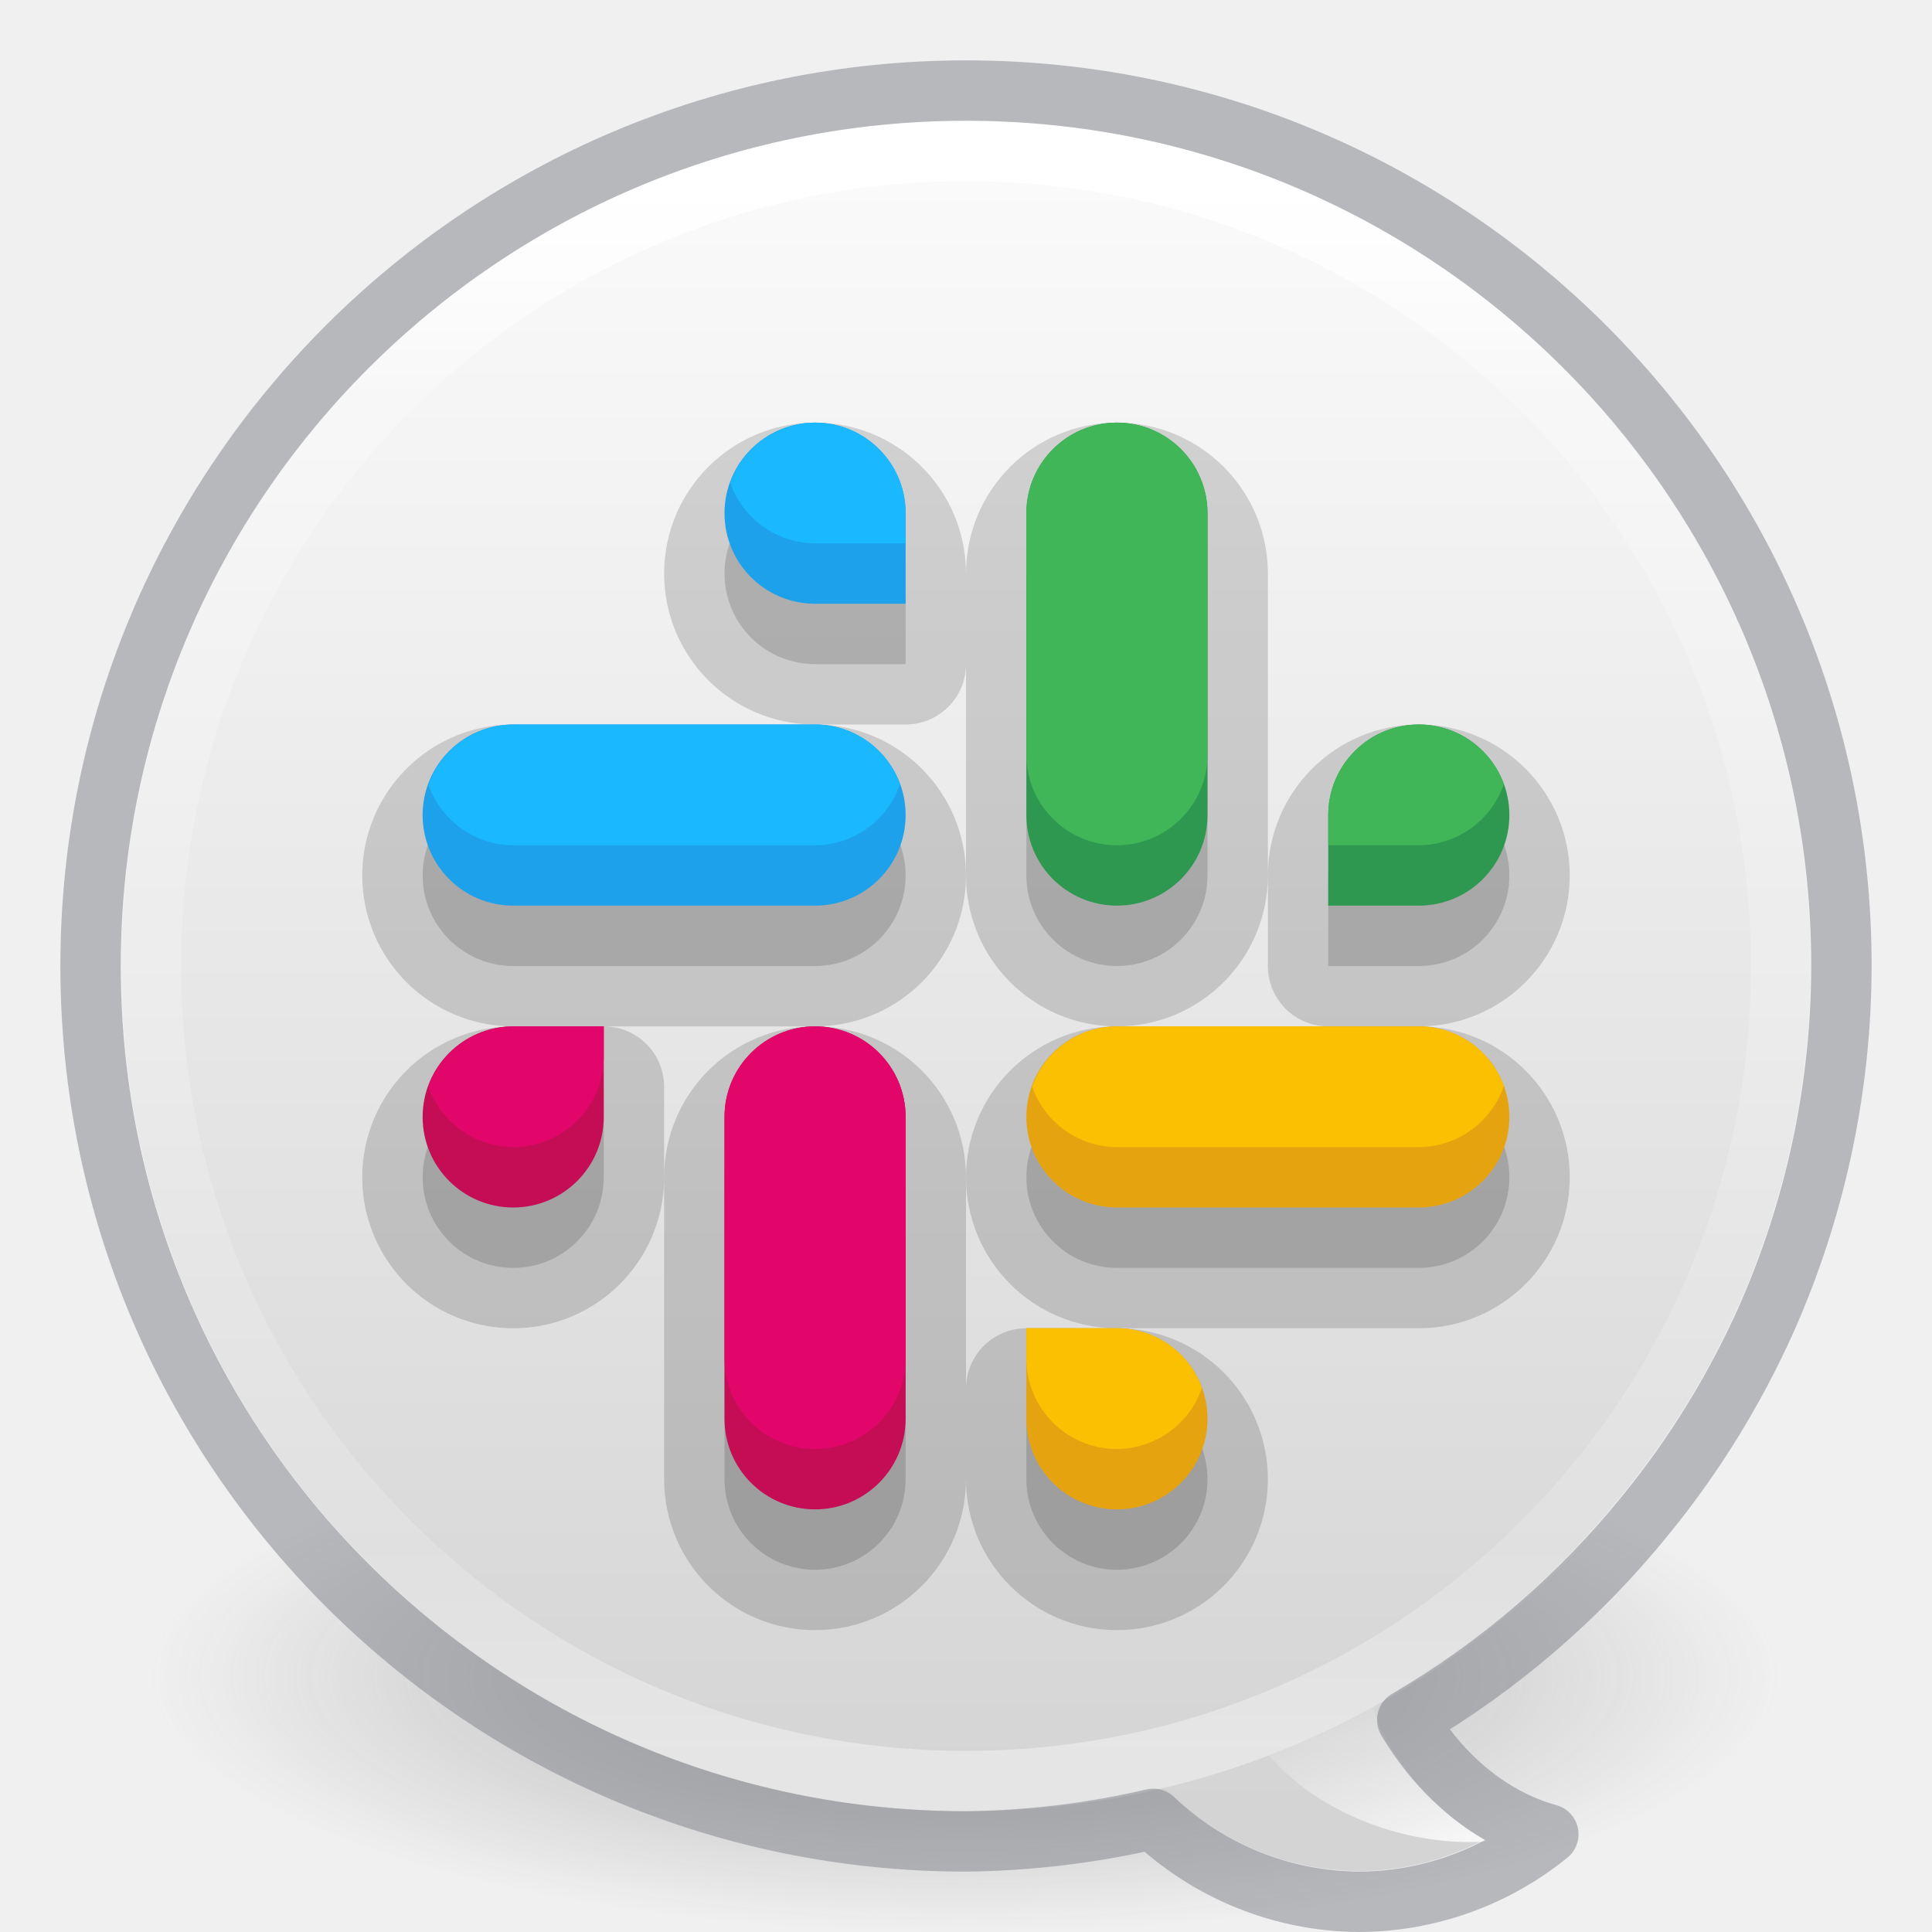
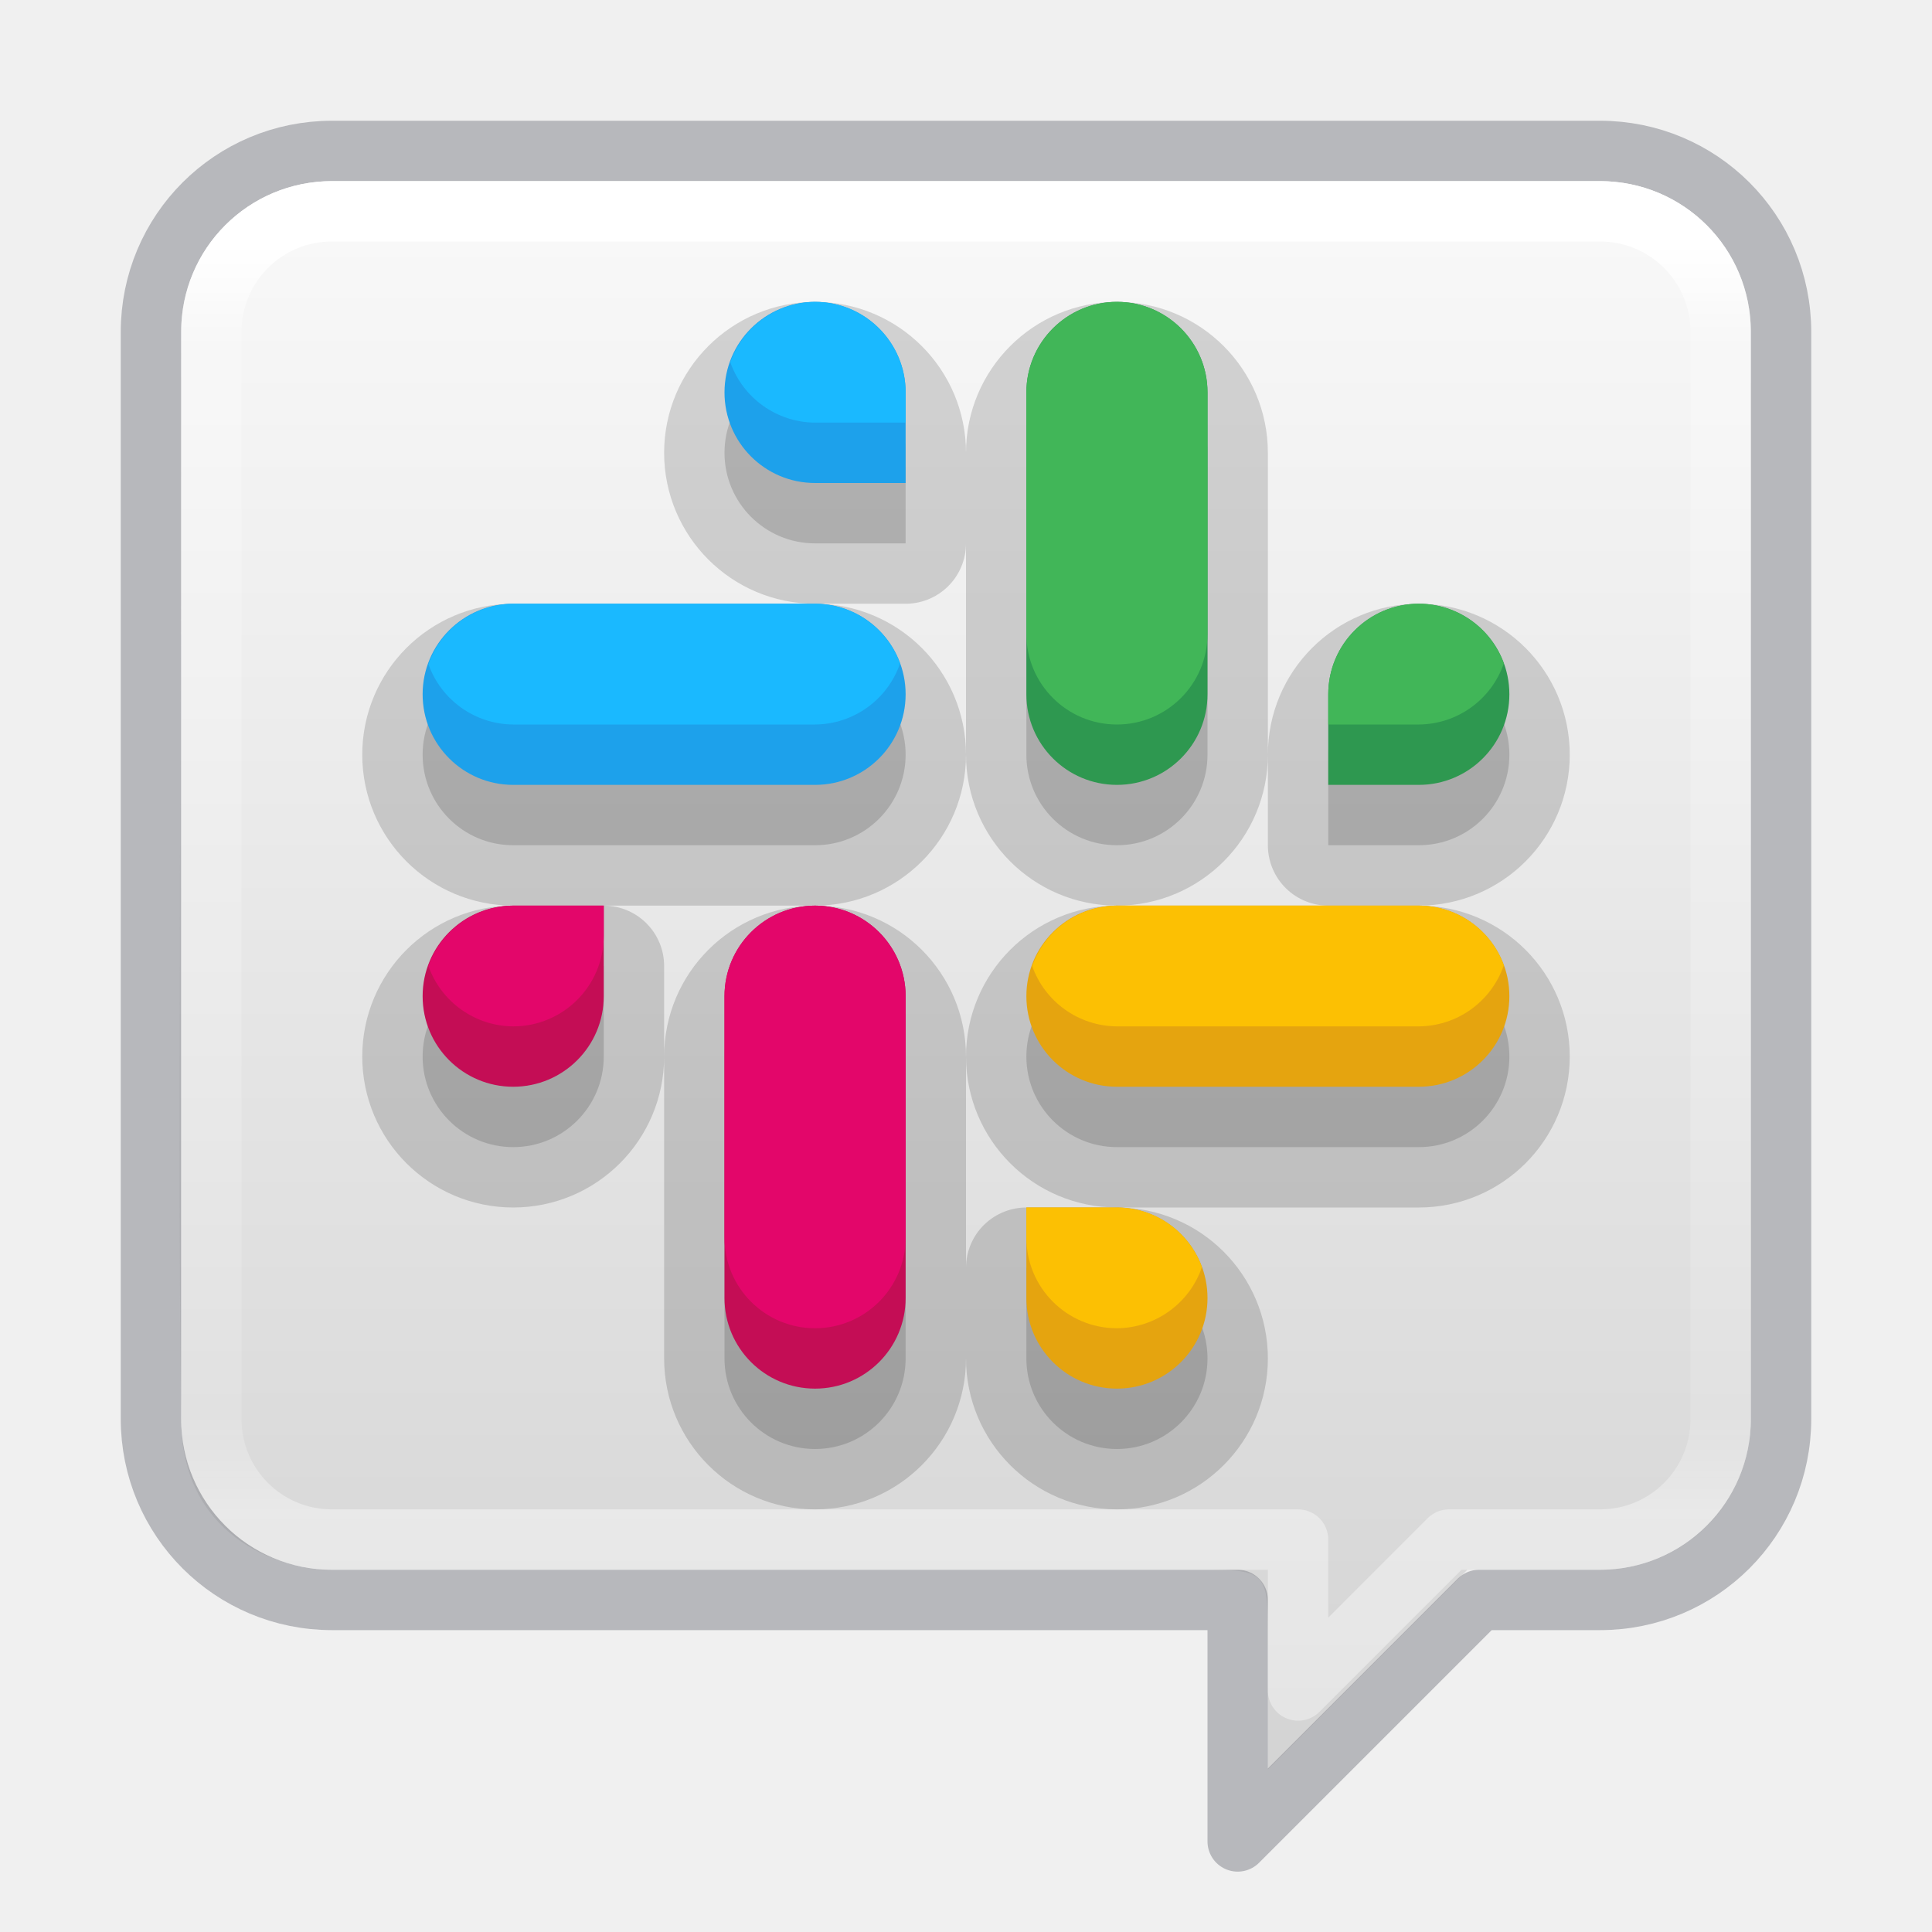
<svg xmlns="http://www.w3.org/2000/svg" xmlns:xlink="http://www.w3.org/1999/xlink" version="1.1" width="32" height="32" id="svg6860" xml:space="preserve">
  <defs id="defs6862">
    <linearGradient id="linearGradient4">
      <stop id="stop1" style="stop-color:#ffffff;stop-opacity:1" offset="0" />
      <stop id="stop2" style="stop-color:#ffffff;stop-opacity:0.235" offset="0.063" />
      <stop id="stop3" style="stop-color:#ffffff;stop-opacity:0.157" offset="0.938" />
      <stop id="stop4" style="stop-color:#ffffff;stop-opacity:0.392" offset="1" />
    </linearGradient>
    <linearGradient id="linearGradient3688-166-749-6">
      <stop id="stop2883-8" style="stop-color:#181818;stop-opacity:1" offset="0" />
      <stop id="stop2885-3" style="stop-color:#181818;stop-opacity:0" offset="1" />
    </linearGradient>
    <linearGradient id="linearGradient3702-501-757-3">
      <stop id="stop2895-3" style="stop-color:#181818;stop-opacity:0" offset="0" />
      <stop id="stop2897-28" style="stop-color:#181818;stop-opacity:1" offset="0.5" />
      <stop id="stop2899-8" style="stop-color:#181818;stop-opacity:0" offset="1" />
    </linearGradient>
    <radialGradient cx="4.993" cy="43.5" r="2.5" fx="4.993" fy="43.5" id="radialGradient2976-3-3" xlink:href="#linearGradient3688-166-749-6" gradientUnits="userSpaceOnUse" gradientTransform="matrix(2.003784,0,0,1.4,27.98813,-17.4)" />
    <radialGradient cx="4.993" cy="43.5" r="2.5" fx="4.993" fy="43.5" id="radialGradient2978-2-5" xlink:href="#linearGradient3688-166-749-6" gradientUnits="userSpaceOnUse" gradientTransform="matrix(2.003784,0,0,1.4,-20.01187,-104.4)" />
    <linearGradient xlink:href="#linearGradient4-6" id="linearGradient930-9-2" x1="16" y1="3" x2="16" y2="29" gradientUnits="userSpaceOnUse" gradientTransform="translate(4.1936035e-6)" />
    <linearGradient x1="24" y1="6.24" x2="24" y2="41.76" id="linearGradient4161-0-2" xlink:href="#linearGradient4" gradientUnits="userSpaceOnUse" gradientTransform="matrix(0.6756757,0,0,0.6756757,-0.2162128,-0.2162061)" />
    <linearGradient xlink:href="#linearGradient3702-501-757-3" id="linearGradient963" gradientUnits="userSpaceOnUse" x1="25.058" y1="47.028" x2="25.058" y2="39.999" />
    <style id="style1">.g{fill:#000;}.g,.h,.i{stroke-width:0px;}.h{fill:url(#e);}.i{fill:#fff;}</style>
    <style id="style1-7">.g{fill:#000;}.g,.h,.i{stroke-width:0px;}.h{fill:url(#e);}.i{fill:#fff;}</style>
    <style id="style1-5">.g{fill:#000;}.g,.h,.i{stroke-width:0px;}.h{fill:url(#e);}.i{fill:#fff;}</style>
    <linearGradient id="linearGradient4-6">
      <stop style="stop-color:#fafafa;stop-opacity:1;" offset="0" id="stop4-7" />
      <stop style="stop-color:#d4d4d4;stop-opacity:1;" offset="1" id="stop5" />
    </linearGradient>
    <style id="style1-53">.g{fill:#000;}.g,.h,.i{stroke-width:0px;}.h{fill:url(#e);}.i{fill:#fff;}</style>
    <style id="style1-6">.cls-1{fill:#fff;}</style>
    <style id="style1-67">.cls-1{fill:#fff;}</style>
    <linearGradient id="linearGradient30">
      <stop style="stop-color:#ffffff;stop-opacity:1;" offset="0" id="stop30" />
      <stop style="stop-color:#fafafa;stop-opacity:0;" offset="1" id="stop31" />
    </linearGradient>
    <linearGradient id="linearGradient22">
      <stop id="stop13" style="stop-color:#ffffff;stop-opacity:1" offset="0" />
      <stop id="stop20" style="stop-color:#ffffff;stop-opacity:0.235" offset="0.135" />
      <stop id="stop21" style="stop-color:#ffffff;stop-opacity:0.157" offset="0.865" />
      <stop id="stop22" style="stop-color:#ffffff;stop-opacity:0.392" offset="1" />
    </linearGradient>
    <style id="style1-0">.g{fill:#000;}.g,.h,.i{stroke-width:0px;}.h{fill:url(#e);}.i{fill:#fff;}</style>
    <style id="style1-7-36">.g{fill:#000;}.g,.h,.i{stroke-width:0px;}.h{fill:url(#e);}.i{fill:#fff;}</style>
    <style id="style1-5-1">.g{fill:#000;}.g,.h,.i{stroke-width:0px;}.h{fill:url(#e);}.i{fill:#fff;}</style>
    <style id="style1-53-0">.g{fill:#000;}.g,.h,.i{stroke-width:0px;}.h{fill:url(#e);}.i{fill:#fff;}</style>
    <style id="style1-6-63">.cls-1{fill:#fff;}</style>
    <style id="style1-67-2">.cls-1{fill:#fff;}</style>
    <style id="style1-675">.g{fill:#000;}.g,.h,.i{stroke-width:0px;}.h{fill:url(#e);}.i{fill:#fff;}</style>
    <style id="style1-7-3">.g{fill:#000;}.g,.h,.i{stroke-width:0px;}.h{fill:url(#e);}.i{fill:#fff;}</style>
    <style id="style1-5-5">.g{fill:#000;}.g,.h,.i{stroke-width:0px;}.h{fill:url(#e);}.i{fill:#fff;}</style>
    <linearGradient id="linearGradient2-5">
      <stop style="stop-color:#5865f2;stop-opacity:1;" offset="0" id="stop3-3" />
      <stop style="stop-color:#1f30f4;stop-opacity:1;" offset="1" id="stop4-5" />
    </linearGradient>
    <style id="style1-3">.g{fill:#000;}.g,.h,.i{stroke-width:0px;}.h{fill:url(#e);}.i{fill:#fff;}</style>
    <style id="style1-6-6">.cls-1{fill:#fff;}</style>
    <style id="style1-70">.g{fill:#000;}.g,.h,.i{stroke-width:0px;}.h{fill:url(#e);}.i{fill:#fff;}</style>
    <style id="style1-6-3">.cls-1{fill:#fff;}</style>
    <linearGradient id="linearGradient3820-7-2-2">
      <stop offset="0" style="stop-color:#3d3d3d;stop-opacity:1" id="stop3822-2-6-36" />
      <stop offset="0.5" style="stop-color:#686868;stop-opacity:0.498" id="stop3864-8-7-6" />
      <stop offset="1" style="stop-color:#686868;stop-opacity:0" id="stop3824-1-2-4" />
    </linearGradient>
    <radialGradient cx="99.157" cy="186.171" r="62.769" fx="99.157" fy="186.171" id="radialGradient3108-6" xlink:href="#linearGradient3820-7-2-2" gradientUnits="userSpaceOnUse" gradientTransform="matrix(0.2147314,0,0,0.06794726,-5.313625,15.11686)" />
-     <linearGradient xlink:href="#linearGradient22" id="linearGradient13" x1="16" y1="3" x2="16" y2="29" gradientUnits="userSpaceOnUse" />
-     <linearGradient xlink:href="#linearGradient4-6" id="linearGradient29" x1="16" y1="3" x2="16" y2="30" gradientUnits="userSpaceOnUse" />
-     <linearGradient xlink:href="#linearGradient30" id="linearGradient31" x1="25.003" y1="30.933" x2="23.779" y2="27.459" gradientUnits="userSpaceOnUse" />
+     <linearGradient xlink:href="#linearGradient22" id="linearGradient13" x1="16" y1="3" x2="16" y2="29" gradientUnits="userSpaceOnUse" gradientTransform="translate(0,-34)" />
+     <linearGradient xlink:href="#linearGradient4-6" id="linearGradient29" x1="16" y1="3" x2="16" y2="30" gradientUnits="userSpaceOnUse" gradientTransform="translate(0,-34)" />
+     <linearGradient xlink:href="#linearGradient30" id="linearGradient31" x1="25.003" y1="30.933" x2="23.779" y2="27.459" gradientUnits="userSpaceOnUse" gradientTransform="translate(0,-34)" />
+     <style id="style1-37">.g{fill:#000;}.g,.h,.i{stroke-width:0px;}.h{fill:url(#e);}.i{fill:#fff;}</style>
+     <style id="style1-7-5">.g{fill:#000;}.g,.h,.i{stroke-width:0px;}.h{fill:url(#e);}.i{fill:#fff;}</style>
+     <style id="style1-5-9">.g{fill:#000;}.g,.h,.i{stroke-width:0px;}.h{fill:url(#e);}.i{fill:#fff;}</style>
+     <style id="style1-53-2">.g{fill:#000;}.g,.h,.i{stroke-width:0px;}.h{fill:url(#e);}.i{fill:#fff;}</style>
+     <style id="style1-6-2">.cls-1{fill:#fff;}</style>
+     <style id="style1-67-8">.cls-1{fill:#fff;}</style>
+     <style id="style1-675-9">.g{fill:#000;}.g,.h,.i{stroke-width:0px;}.h{fill:url(#e);}.i{fill:#fff;}</style>
+     <style id="style1-7-3-7">.g{fill:#000;}.g,.h,.i{stroke-width:0px;}.h{fill:url(#e);}.i{fill:#fff;}</style>
+     <style id="style1-5-5-3">.g{fill:#000;}.g,.h,.i{stroke-width:0px;}.h{fill:url(#e);}.i{fill:#fff;}</style>
+     <style id="style1-3-2">.g{fill:#000;}.g,.h,.i{stroke-width:0px;}.h{fill:url(#e);}.i{fill:#fff;}</style>
+     <style id="style1-6-6-9">.cls-1{fill:#fff;}</style>
+     <style id="style1-70-3">.g{fill:#000;}.g,.h,.i{stroke-width:0px;}.h{fill:url(#e);}.i{fill:#fff;}</style>
+     <style id="style1-6-3-1">.cls-1{fill:#fff;}</style>
+     <radialGradient cx="99.157" cy="186.171" r="62.769" fx="99.157" fy="186.171" id="radialGradient3108-6-8" xlink:href="#linearGradient3820-7-2-2" gradientUnits="userSpaceOnUse" gradientTransform="matrix(0.2147314,0,0,0.06794726,-5.313625,15.11686)" />
+     <linearGradient xlink:href="#linearGradient22" id="linearGradient13-4" x1="16" y1="3" x2="16" y2="29" gradientUnits="userSpaceOnUse" gradientTransform="translate(0,-33)" />
+     <linearGradient xlink:href="#linearGradient2-5" id="linearGradient29-5" x1="16" y1="3" x2="16" y2="30" gradientUnits="userSpaceOnUse" gradientTransform="translate(0,-33)" />
+     <linearGradient id="linearGradient4-0">
+       <stop id="stop1-3" style="stop-color:#ffffff;stop-opacity:1" offset="0" />
+       <stop id="stop2-6" style="stop-color:#ffffff;stop-opacity:0.235" offset="0.071" />
+       <stop id="stop3-1" style="stop-color:#ffffff;stop-opacity:0.157" offset="0.929" />
+       <stop id="stop4-0" style="stop-color:#ffffff;stop-opacity:0.392" offset="1" />
+     </linearGradient>
+     <linearGradient id="linearGradient870">
+       <stop id="stop866" offset="0" style="stop-color:#cd9ef7;stop-opacity:1" />
+       <stop id="stop868" offset="1" style="stop-color:#a56de2;stop-opacity:1" />
+     </linearGradient>
+     <linearGradient xlink:href="#linearGradient2-5" id="linearGradient930-9-2-6" x1="17" y1="2.5" x2="17" y2="29" gradientUnits="userSpaceOnUse" gradientTransform="translate(42)" />
+     <linearGradient x1="24" y1="6.24" x2="24" y2="37.32" id="linearGradient4161-0-2-3" xlink:href="#linearGradient4-0" gradientUnits="userSpaceOnUse" gradientTransform="matrix(0.6756757,0,0,0.6756757,41.78379,-0.2162061)" />
+     <linearGradient xlink:href="#linearGradient4-0" id="linearGradient2" gradientUnits="userSpaceOnUse" gradientTransform="matrix(0.6756757,0,0,0.6756757,-0.216213,-0.2162061)" x1="24" y1="6.24" x2="24" y2="37.32" />
+     <linearGradient xlink:href="#linearGradient4-6" id="linearGradient3" gradientUnits="userSpaceOnUse" gradientTransform="translate(4e-6)" x1="17" y1="2.5" x2="17" y2="29" />
  </defs>
-   <path d="m 29.457,27.767 a 13.479,4.265 0 0 1 -26.957,0 13.479,4.265 0 1 1 26.957,0 z" id="path3818-0-2-5-0" style="opacity:0.5;fill:url(#radialGradient3108-6);fill-opacity:1;stroke:none;stroke-width:1" />
-   <path d="m 16,2.01 c 7.733,0 13.99,6.257 13.99,13.988 -0.004,1.951 -0.416,3.881 -1.209,5.662 -0.495,1.104 -1.133,2.138 -1.896,3.08 -1.066,1.326 -2.365,2.449 -3.834,3.309 -0.316,0.226 -0.263,0.381 -0.18,0.701 0.439,0.737 1.025,1.328 1.705,1.723 -0.637,0.335 -1.347,0.516 -2.072,0.518 -1.137,-0.01 -2.226,-0.45 -3.051,-1.232 C 19.308,29.603 19.154,29.609 18.986,29.631 18.005,29.858 17.002,29.978 16,29.99 8.267,29.99 2.01,23.733 2.01,16 2.01,8.267 8.267,2.01 16,2.01 Z" style="opacity:1;fill:url(#linearGradient29);stroke:none;stroke-linejoin:round;stroke-opacity:0.502" id="path29-6" />
-   <circle style="opacity:1;fill:none;fill-opacity:1;stroke:url(#linearGradient13);stroke-width:1;stroke-linejoin:round;stroke-dasharray:none;stroke-opacity:1" id="path11" cx="16" cy="16" r="13.5" />
-   <path style="opacity:1;fill:url(#linearGradient31);stroke:none;stroke-width:1;stroke-linejoin:round;stroke-dasharray:none;stroke-opacity:0.502" d="m 24.639,30.5 c -0.766,-0.434 -1.608,-1.273 -1.904,-2.225 -0.461,0.268 -1.142,0.57 -1.712,0.801 0.713,0.864 2.167,1.526 3.616,1.424 z" id="path30-5" />
-   <path d="M 16,1.5 C 7.992,1.5 1.5,7.992 1.5,16 1.5,24.008 7.992,30.5 16,30.5 17.044,30.488 18.084,30.363 19.102,30.127 20.02,30.998 21.234,31.489 22.5,31.5 c 1.145,-0.002 2.255,-0.397 3.145,-1.119 -0.935,-0.261 -1.764,-0.932 -2.336,-1.893 1.522,-0.891 2.869,-2.053 3.975,-3.428 0.79,-0.974 1.449,-2.047 1.963,-3.191 C 30.069,20.022 30.496,18.022 30.5,16 30.5,7.992 24.008,1.5 16,1.5 Z" style="opacity:1;fill:none;stroke:#7e8087;stroke-linejoin:round;stroke-opacity:0.502" id="path4" />
-   <path id="path30-4" style="opacity:0.15;fill:#000000;fill-opacity:1;stroke:#000000;stroke-width:2;stroke-linejoin:round;stroke-opacity:1" d="M 13.5,8 A 1.5,1.5 0 0 0 12,9.5 1.5,1.5 0 0 0 13.5,11 H 15 V 9.5 A 1.5,1.5 0 0 0 13.5,8 Z m 5,0 A 1.5,1.5 0 0 0 17,9.5 v 5 A 1.5,1.5 0 0 0 18.5,16 1.5,1.5 0 0 0 20,14.5 v -5 A 1.5,1.5 0 0 0 18.5,8 Z m -10,5 A 1.5,1.5 0 0 0 7,14.5 1.5,1.5 0 0 0 8.5,16 h 5 A 1.5,1.5 0 0 0 15,14.5 1.5,1.5 0 0 0 13.5,13 Z m 15,0 A 1.5,1.5 0 0 0 22,14.5 V 16 h 1.5 A 1.5,1.5 0 0 0 25,14.5 1.5,1.5 0 0 0 23.5,13 Z m -15,5 A 1.5,1.5 0 0 0 7,19.5 1.5,1.5 0 0 0 8.5,21 1.5,1.5 0 0 0 10,19.5 V 18 Z m 5,0 A 1.5,1.5 0 0 0 12,19.5 v 5 A 1.5,1.5 0 0 0 13.5,26 1.5,1.5 0 0 0 15,24.5 v -5 A 1.5,1.5 0 0 0 13.5,18 Z m 5,0 A 1.5,1.5 0 0 0 17,19.5 1.5,1.5 0 0 0 18.5,21 h 5 A 1.5,1.5 0 0 0 25,19.5 1.5,1.5 0 0 0 23.5,18 Z M 17,23 v 1.5 A 1.5,1.5 0 0 0 18.5,26 1.5,1.5 0 0 0 20,24.5 1.5,1.5 0 0 0 18.5,23 Z" />
-   <path id="path40-7" style="opacity:0.15;fill:#000000;fill-opacity:1;stroke:none;stroke-width:2;stroke-linejoin:round;stroke-opacity:1" d="M 13.5,8 A 1.5,1.5 0 0 0 12,9.5 1.5,1.5 0 0 0 13.5,11 H 15 V 9.5 A 1.5,1.5 0 0 0 13.5,8 Z m 5,0 A 1.5,1.5 0 0 0 17,9.5 v 5 A 1.5,1.5 0 0 0 18.5,16 1.5,1.5 0 0 0 20,14.5 v -5 A 1.5,1.5 0 0 0 18.5,8 Z m -10,5 A 1.5,1.5 0 0 0 7,14.5 1.5,1.5 0 0 0 8.5,16 h 5 A 1.5,1.5 0 0 0 15,14.5 1.5,1.5 0 0 0 13.5,13 Z m 15,0 A 1.5,1.5 0 0 0 22,14.5 V 16 h 1.5 A 1.5,1.5 0 0 0 25,14.5 1.5,1.5 0 0 0 23.5,13 Z m -15,5 A 1.5,1.5 0 0 0 7,19.5 1.5,1.5 0 0 0 8.5,21 1.5,1.5 0 0 0 10,19.5 V 18 Z m 5,0 A 1.5,1.5 0 0 0 12,19.5 v 5 A 1.5,1.5 0 0 0 13.5,26 1.5,1.5 0 0 0 15,24.5 v -5 A 1.5,1.5 0 0 0 13.5,18 Z m 5,0 A 1.5,1.5 0 0 0 17,19.5 1.5,1.5 0 0 0 18.5,21 h 5 A 1.5,1.5 0 0 0 25,19.5 1.5,1.5 0 0 0 23.5,18 Z M 17,23 v 1.5 A 1.5,1.5 0 0 0 18.5,26 1.5,1.5 0 0 0 20,24.5 1.5,1.5 0 0 0 18.5,23 Z" />
-   <g id="g44-6">
+   <path id="path3" style="color:#000000;font-variation-settings:normal;display:inline;overflow:visible;visibility:visible;opacity:1;vector-effect:none;fill:url(#linearGradient3);fill-rule:nonzero;stroke:none;stroke-width:1;stroke-linecap:butt;stroke-linejoin:round;stroke-miterlimit:4;stroke-dasharray:none;stroke-dashoffset:0;stroke-opacity:0.502;marker:none;enable-background:accumulate;stop-color:#000000;stop-opacity:1" d="M 5.5,3 C 4.12,3 3,4.107 3,5.5 3.02,11.446 2.929,17.557 3,23.5 3,25.419 4.582,26 5.5,26 H 20 c 0.928,0 1,0.07 1,1 v 2.306 L 24.305,26 H 26.5 C 27.902,26 29,24.889 29,23.5 V 5.5 C 29,4.12 27.896,3 26.5,3 Z" />
+   <path id="path1" style="color:#000000;font-variation-settings:normal;display:inline;overflow:visible;visibility:visible;opacity:1;vector-effect:none;fill:none;fill-opacity:1;fill-rule:nonzero;stroke:#7e8087;stroke-width:1;stroke-linecap:butt;stroke-linejoin:round;stroke-miterlimit:4;stroke-dasharray:none;stroke-dashoffset:0;stroke-opacity:0.502;marker:none;enable-background:accumulate;stop-color:#000000;stop-opacity:1" d="m 5.5,2.5 c -1.662,0 -3,1.338 -3,3 v 18 c 0,1.662 1.338,3 3,3 h 15 v 4 l 4,-4 h 2 c 1.662,0 3,-1.338 3,-3 v -18 c 0,-1.662 -1.338,-3 -3,-3 z" />
+   <path id="path2" style="opacity:1;fill:none;stroke:url(#linearGradient2);stroke-width:1;stroke-linecap:round;stroke-linejoin:round;stroke-miterlimit:4;stroke-dasharray:none;stroke-dashoffset:0;stroke-opacity:1" d="m 5.5,3.5 c -1.108,0 -2,0.892 -2,2 v 18 c 0,1.108 0.892,2 2,2 h 16 V 28 L 24,25.5 h 2.5 c 1.108,0 2,-0.892 2,-2 v -18 c 0,-1.108 -0.892,-2 -2,-2 z" />
+   <path id="path30-4" style="opacity:0.15;fill:#000000;fill-opacity:1;stroke:#000000;stroke-width:2;stroke-linejoin:round;stroke-opacity:1" d="M 13.5,6 A 1.5,1.5 0 0 0 12,7.5 1.5,1.5 0 0 0 13.5,9 H 15 V 7.5 A 1.5,1.5 0 0 0 13.5,6 Z m 5,0 A 1.5,1.5 0 0 0 17,7.5 v 5 A 1.5,1.5 0 0 0 18.5,14 1.5,1.5 0 0 0 20,12.5 v -5 A 1.5,1.5 0 0 0 18.5,6 Z m -10,5 A 1.5,1.5 0 0 0 7,12.5 1.5,1.5 0 0 0 8.5,14 h 5 A 1.5,1.5 0 0 0 15,12.5 1.5,1.5 0 0 0 13.5,11 Z m 15,0 A 1.5,1.5 0 0 0 22,12.5 V 14 h 1.5 A 1.5,1.5 0 0 0 25,12.5 1.5,1.5 0 0 0 23.5,11 Z m -15,5 A 1.5,1.5 0 0 0 7,17.5 1.5,1.5 0 0 0 8.5,19 1.5,1.5 0 0 0 10,17.5 V 16 Z m 5,0 A 1.5,1.5 0 0 0 12,17.5 v 5 A 1.5,1.5 0 0 0 13.5,24 1.5,1.5 0 0 0 15,22.5 v -5 A 1.5,1.5 0 0 0 13.5,16 Z m 5,0 A 1.5,1.5 0 0 0 17,17.5 1.5,1.5 0 0 0 18.5,19 h 5 A 1.5,1.5 0 0 0 25,17.5 1.5,1.5 0 0 0 23.5,16 Z M 17,21 v 1.5 A 1.5,1.5 0 0 0 18.5,24 1.5,1.5 0 0 0 20,22.5 1.5,1.5 0 0 0 18.5,21 Z" />
+   <path id="path40-7" style="opacity:0.15;fill:#000000;fill-opacity:1;stroke:none;stroke-width:2;stroke-linejoin:round;stroke-opacity:1" d="M 13.5,6 A 1.5,1.5 0 0 0 12,7.5 1.5,1.5 0 0 0 13.5,9 H 15 V 7.5 A 1.5,1.5 0 0 0 13.5,6 Z m 5,0 A 1.5,1.5 0 0 0 17,7.5 v 5 A 1.5,1.5 0 0 0 18.5,14 1.5,1.5 0 0 0 20,12.5 v -5 A 1.5,1.5 0 0 0 18.5,6 Z m -10,5 A 1.5,1.5 0 0 0 7,12.5 1.5,1.5 0 0 0 8.5,14 h 5 A 1.5,1.5 0 0 0 15,12.5 1.5,1.5 0 0 0 13.5,11 Z m 15,0 A 1.5,1.5 0 0 0 22,12.5 V 14 h 1.5 A 1.5,1.5 0 0 0 25,12.5 1.5,1.5 0 0 0 23.5,11 Z m -15,5 A 1.5,1.5 0 0 0 7,17.5 1.5,1.5 0 0 0 8.5,19 1.5,1.5 0 0 0 10,17.5 V 16 Z m 5,0 A 1.5,1.5 0 0 0 12,17.5 v 5 A 1.5,1.5 0 0 0 13.5,24 1.5,1.5 0 0 0 15,22.5 v -5 A 1.5,1.5 0 0 0 13.5,16 Z m 5,0 A 1.5,1.5 0 0 0 17,17.5 1.5,1.5 0 0 0 18.5,19 h 5 A 1.5,1.5 0 0 0 25,17.5 1.5,1.5 0 0 0 23.5,16 Z M 17,21 v 1.5 A 1.5,1.5 0 0 0 18.5,24 1.5,1.5 0 0 0 20,22.5 1.5,1.5 0 0 0 18.5,21 Z" />
+   <g id="g44-6" transform="translate(0,-2)">
    <g id="g42-5">
      <path id="path9-6" style="opacity:1;fill:#e5a40f;fill-opacity:1;stroke:none;stroke-width:2;stroke-linejoin:round" d="M 18.5,17 A 1.5,1.5 0 0 0 17,18.5 1.5,1.5 0 0 0 18.5,20 h 5 A 1.5,1.5 0 0 0 25,18.5 1.5,1.5 0 0 0 23.5,17 Z M 17,22 v 1.5 A 1.5,1.5 0 0 0 18.5,25 1.5,1.5 0 0 0 20,23.5 1.5,1.5 0 0 0 18.5,22 Z" />
      <path id="path24-9" style="opacity:1;fill:#fcc003;fill-opacity:1;stroke:none;stroke-width:2;stroke-linejoin:round" d="M 18.5,17 A 1.5,1.5 0 0 0 17.096,18 1.5,1.5 0 0 0 18.5,19 h 5 A 1.5,1.5 0 0 0 24.908,17.988 1.5,1.5 0 0 0 23.5,17 Z M 17,22 v 0.5 A 1.5,1.5 0 0 0 18.5,24 1.5,1.5 0 0 0 19.908,22.988 1.5,1.5 0 0 0 18.5,22 Z" />
    </g>
    <g id="g43-3">
      <path id="path12-7" style="opacity:1;fill:#c40d55;fill-opacity:1;stroke:none;stroke-width:2;stroke-linejoin:round" d="M 8.5,17 A 1.5,1.5 0 0 0 7,18.5 1.5,1.5 0 0 0 8.5,20 1.5,1.5 0 0 0 10,18.5 V 17 Z m 5,0 A 1.5,1.5 0 0 0 12,18.5 v 5 A 1.5,1.5 0 0 0 13.5,25 1.5,1.5 0 0 0 15,23.5 v -5 A 1.5,1.5 0 0 0 13.5,17 Z" />
      <path id="path25-4" style="opacity:1;fill:#e3066a;fill-opacity:1;stroke:none;stroke-width:2;stroke-linejoin:round" d="M 8.5,17 A 1.5,1.5 0 0 0 7.096,18 1.5,1.5 0 0 0 8.5,19 1.5,1.5 0 0 0 10,17.5 V 17 Z m 5,0 A 1.5,1.5 0 0 0 12,18.5 v 4 A 1.5,1.5 0 0 0 13.5,24 1.5,1.5 0 0 0 15,22.5 v -4 A 1.5,1.5 0 0 0 13.5,17 Z" />
    </g>
    <g id="g41-5">
      <path id="path15-2" style="opacity:1;fill:#1da1eb;fill-opacity:1;stroke:none;stroke-width:2;stroke-linejoin:round" d="M 13.5,7 A 1.5,1.5 0 0 0 12,8.5 1.5,1.5 0 0 0 13.5,10 H 15 V 8.5 A 1.5,1.5 0 0 0 13.5,7 Z m -5,5 A 1.5,1.5 0 0 0 7,13.5 1.5,1.5 0 0 0 8.5,15 h 5 A 1.5,1.5 0 0 0 15,13.5 1.5,1.5 0 0 0 13.5,12 Z" />
      <path id="path26-5" style="opacity:1;fill:#1ab9ff;fill-opacity:1;stroke:none;stroke-width:2;stroke-linejoin:round" d="M 13.5,7 A 1.5,1.5 0 0 0 12.096,8 1.5,1.5 0 0 0 13.5,9 H 15 V 8.5 A 1.5,1.5 0 0 0 13.5,7 Z m -5,5 A 1.5,1.5 0 0 0 7.096,13 1.5,1.5 0 0 0 8.5,14 h 5 A 1.5,1.5 0 0 0 14.908,12.988 1.5,1.5 0 0 0 13.5,12 Z" />
    </g>
    <g id="g40-4">
      <path id="path5-7" style="opacity:1;fill:#2e9850;fill-opacity:1;stroke:none;stroke-width:2;stroke-linejoin:round" d="M 18.5,7 A 1.5,1.5 0 0 0 17,8.5 v 5 A 1.5,1.5 0 0 0 18.5,15 1.5,1.5 0 0 0 20,13.5 v -5 A 1.5,1.5 0 0 0 18.5,7 Z m 5,5 A 1.5,1.5 0 0 0 22,13.5 V 15 h 1.5 A 1.5,1.5 0 0 0 25,13.5 1.5,1.5 0 0 0 23.5,12 Z" />
      <path id="path29-4" style="opacity:1;fill:#41b658;fill-opacity:1;stroke:none;stroke-width:2;stroke-linejoin:round" d="M 18.5,7 A 1.5,1.5 0 0 0 17,8.5 v 4 A 1.5,1.5 0 0 0 18.5,14 1.5,1.5 0 0 0 20,12.5 v -4 A 1.5,1.5 0 0 0 18.5,7 Z m 5,5 A 1.5,1.5 0 0 0 22,13.5 V 14 h 1.5 A 1.5,1.5 0 0 0 24.908,12.988 1.5,1.5 0 0 0 23.5,12 Z" />
    </g>
  </g>
</svg>
